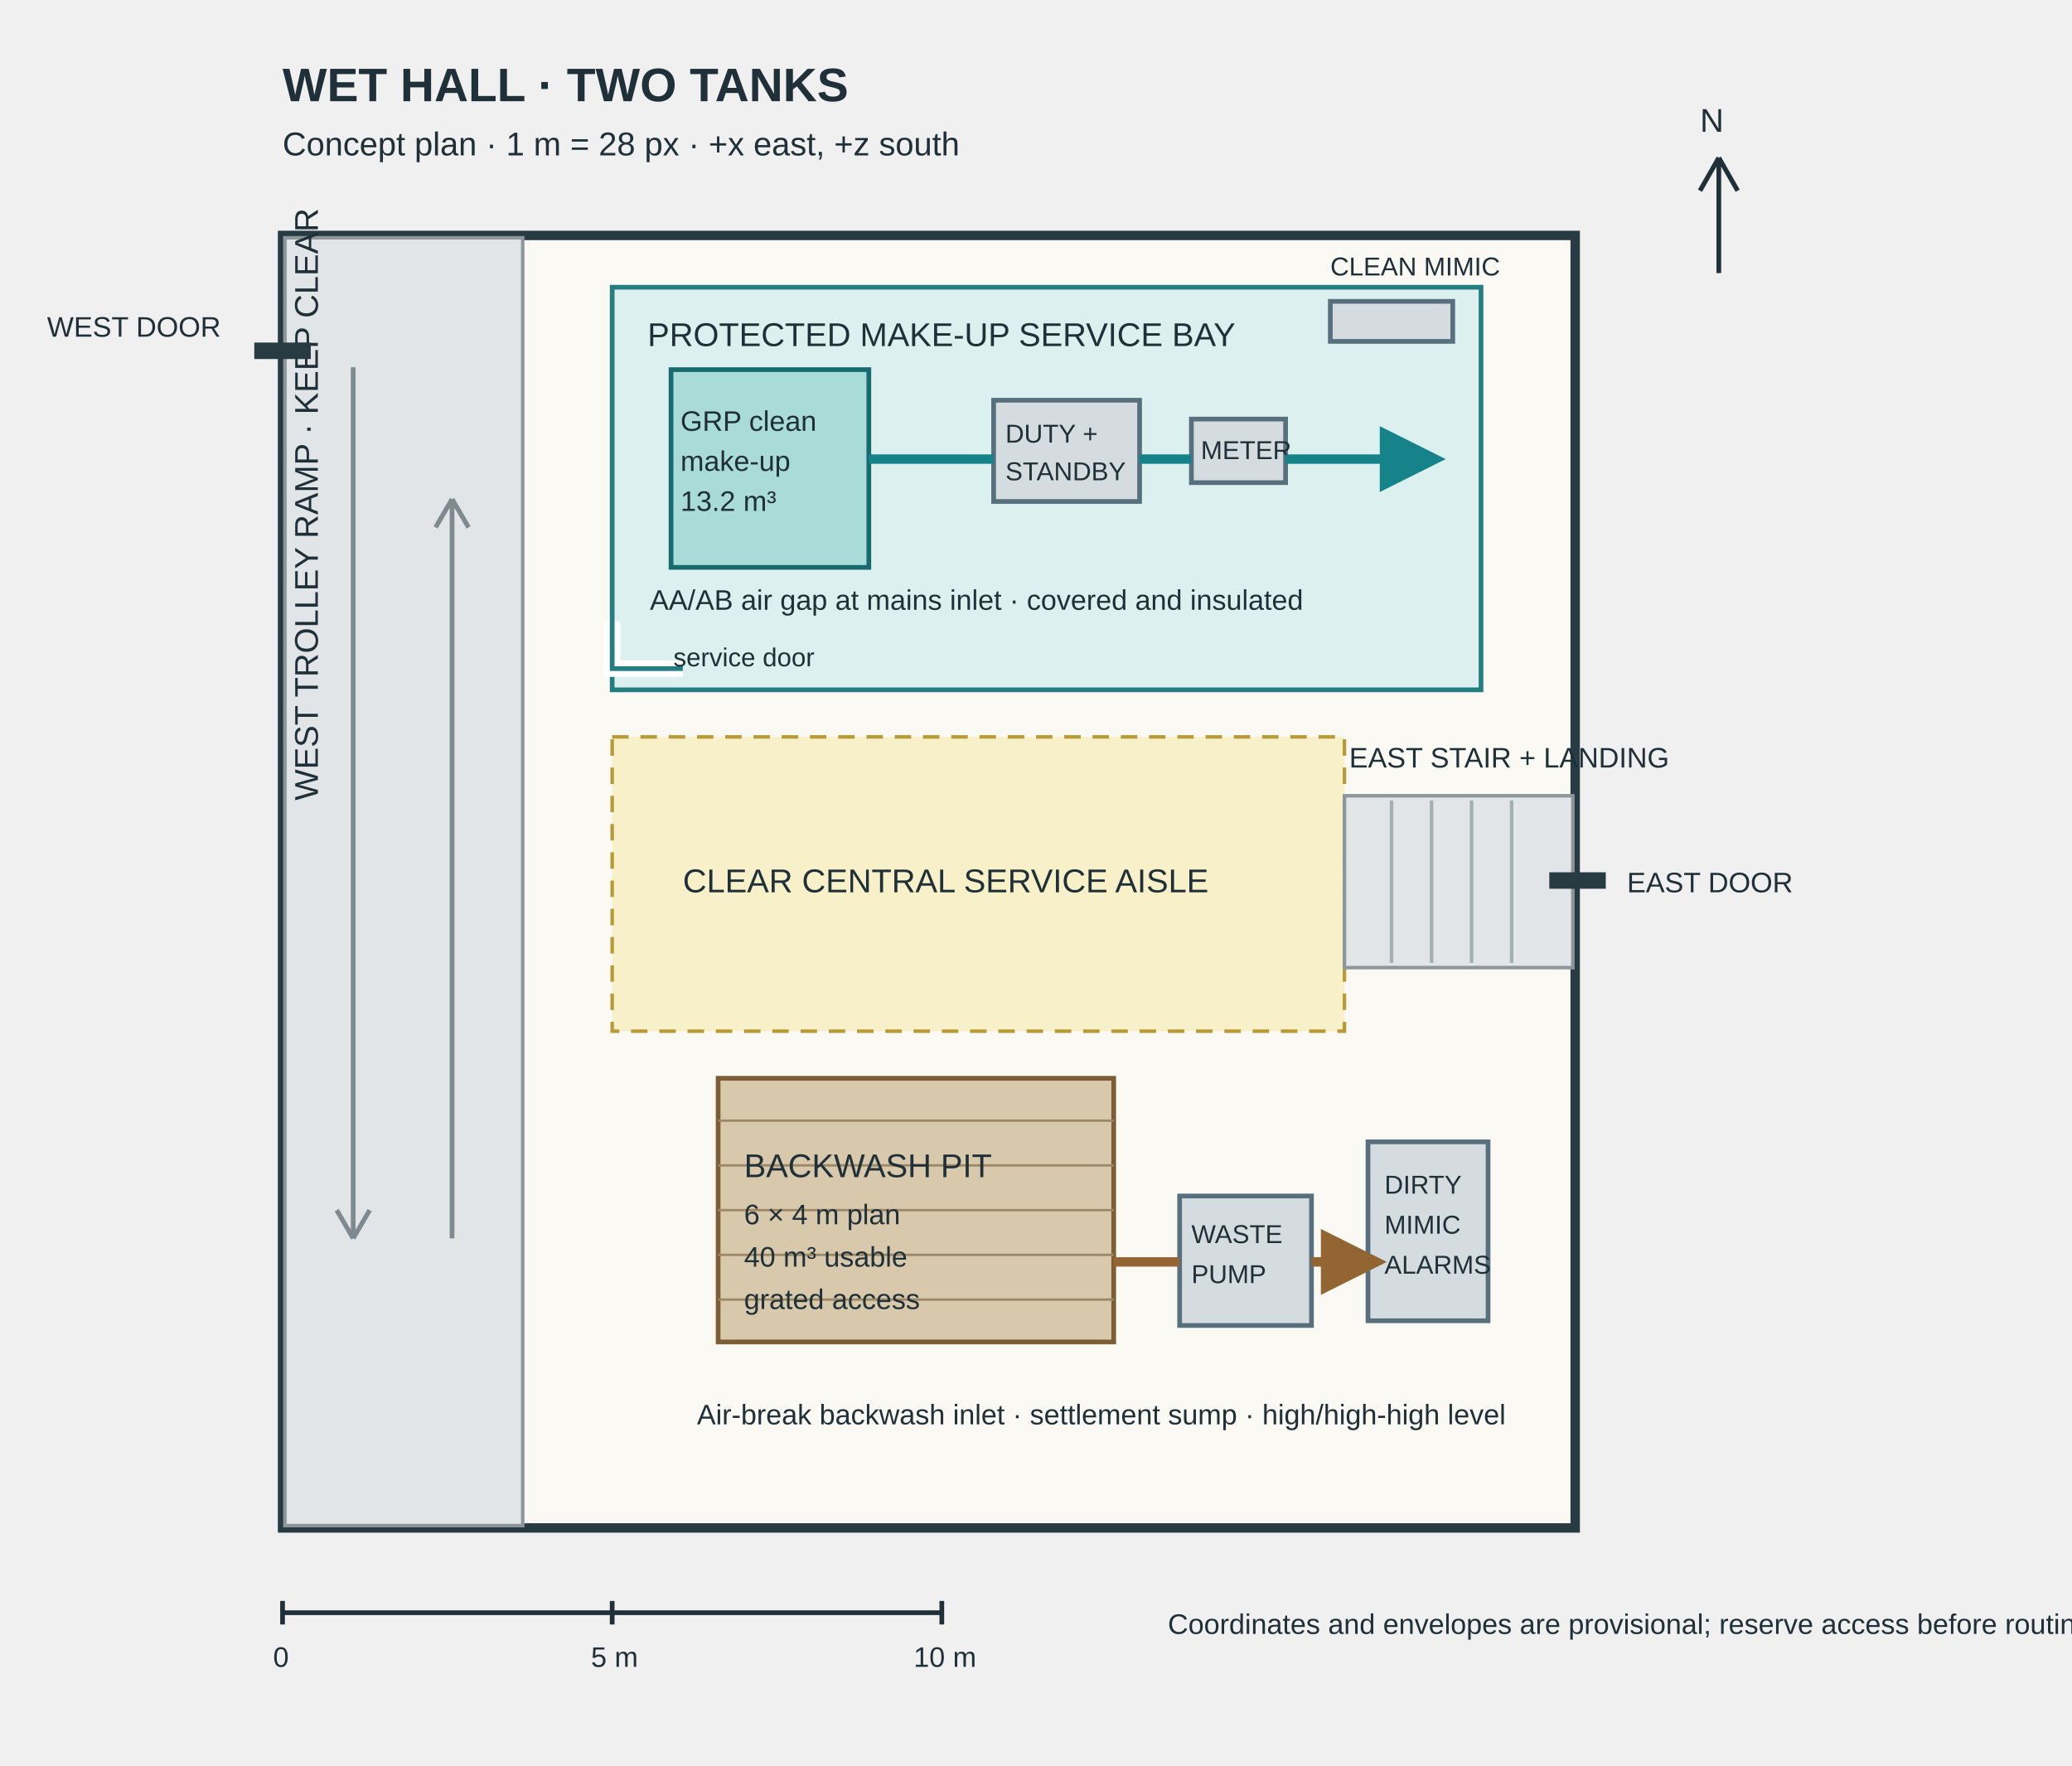
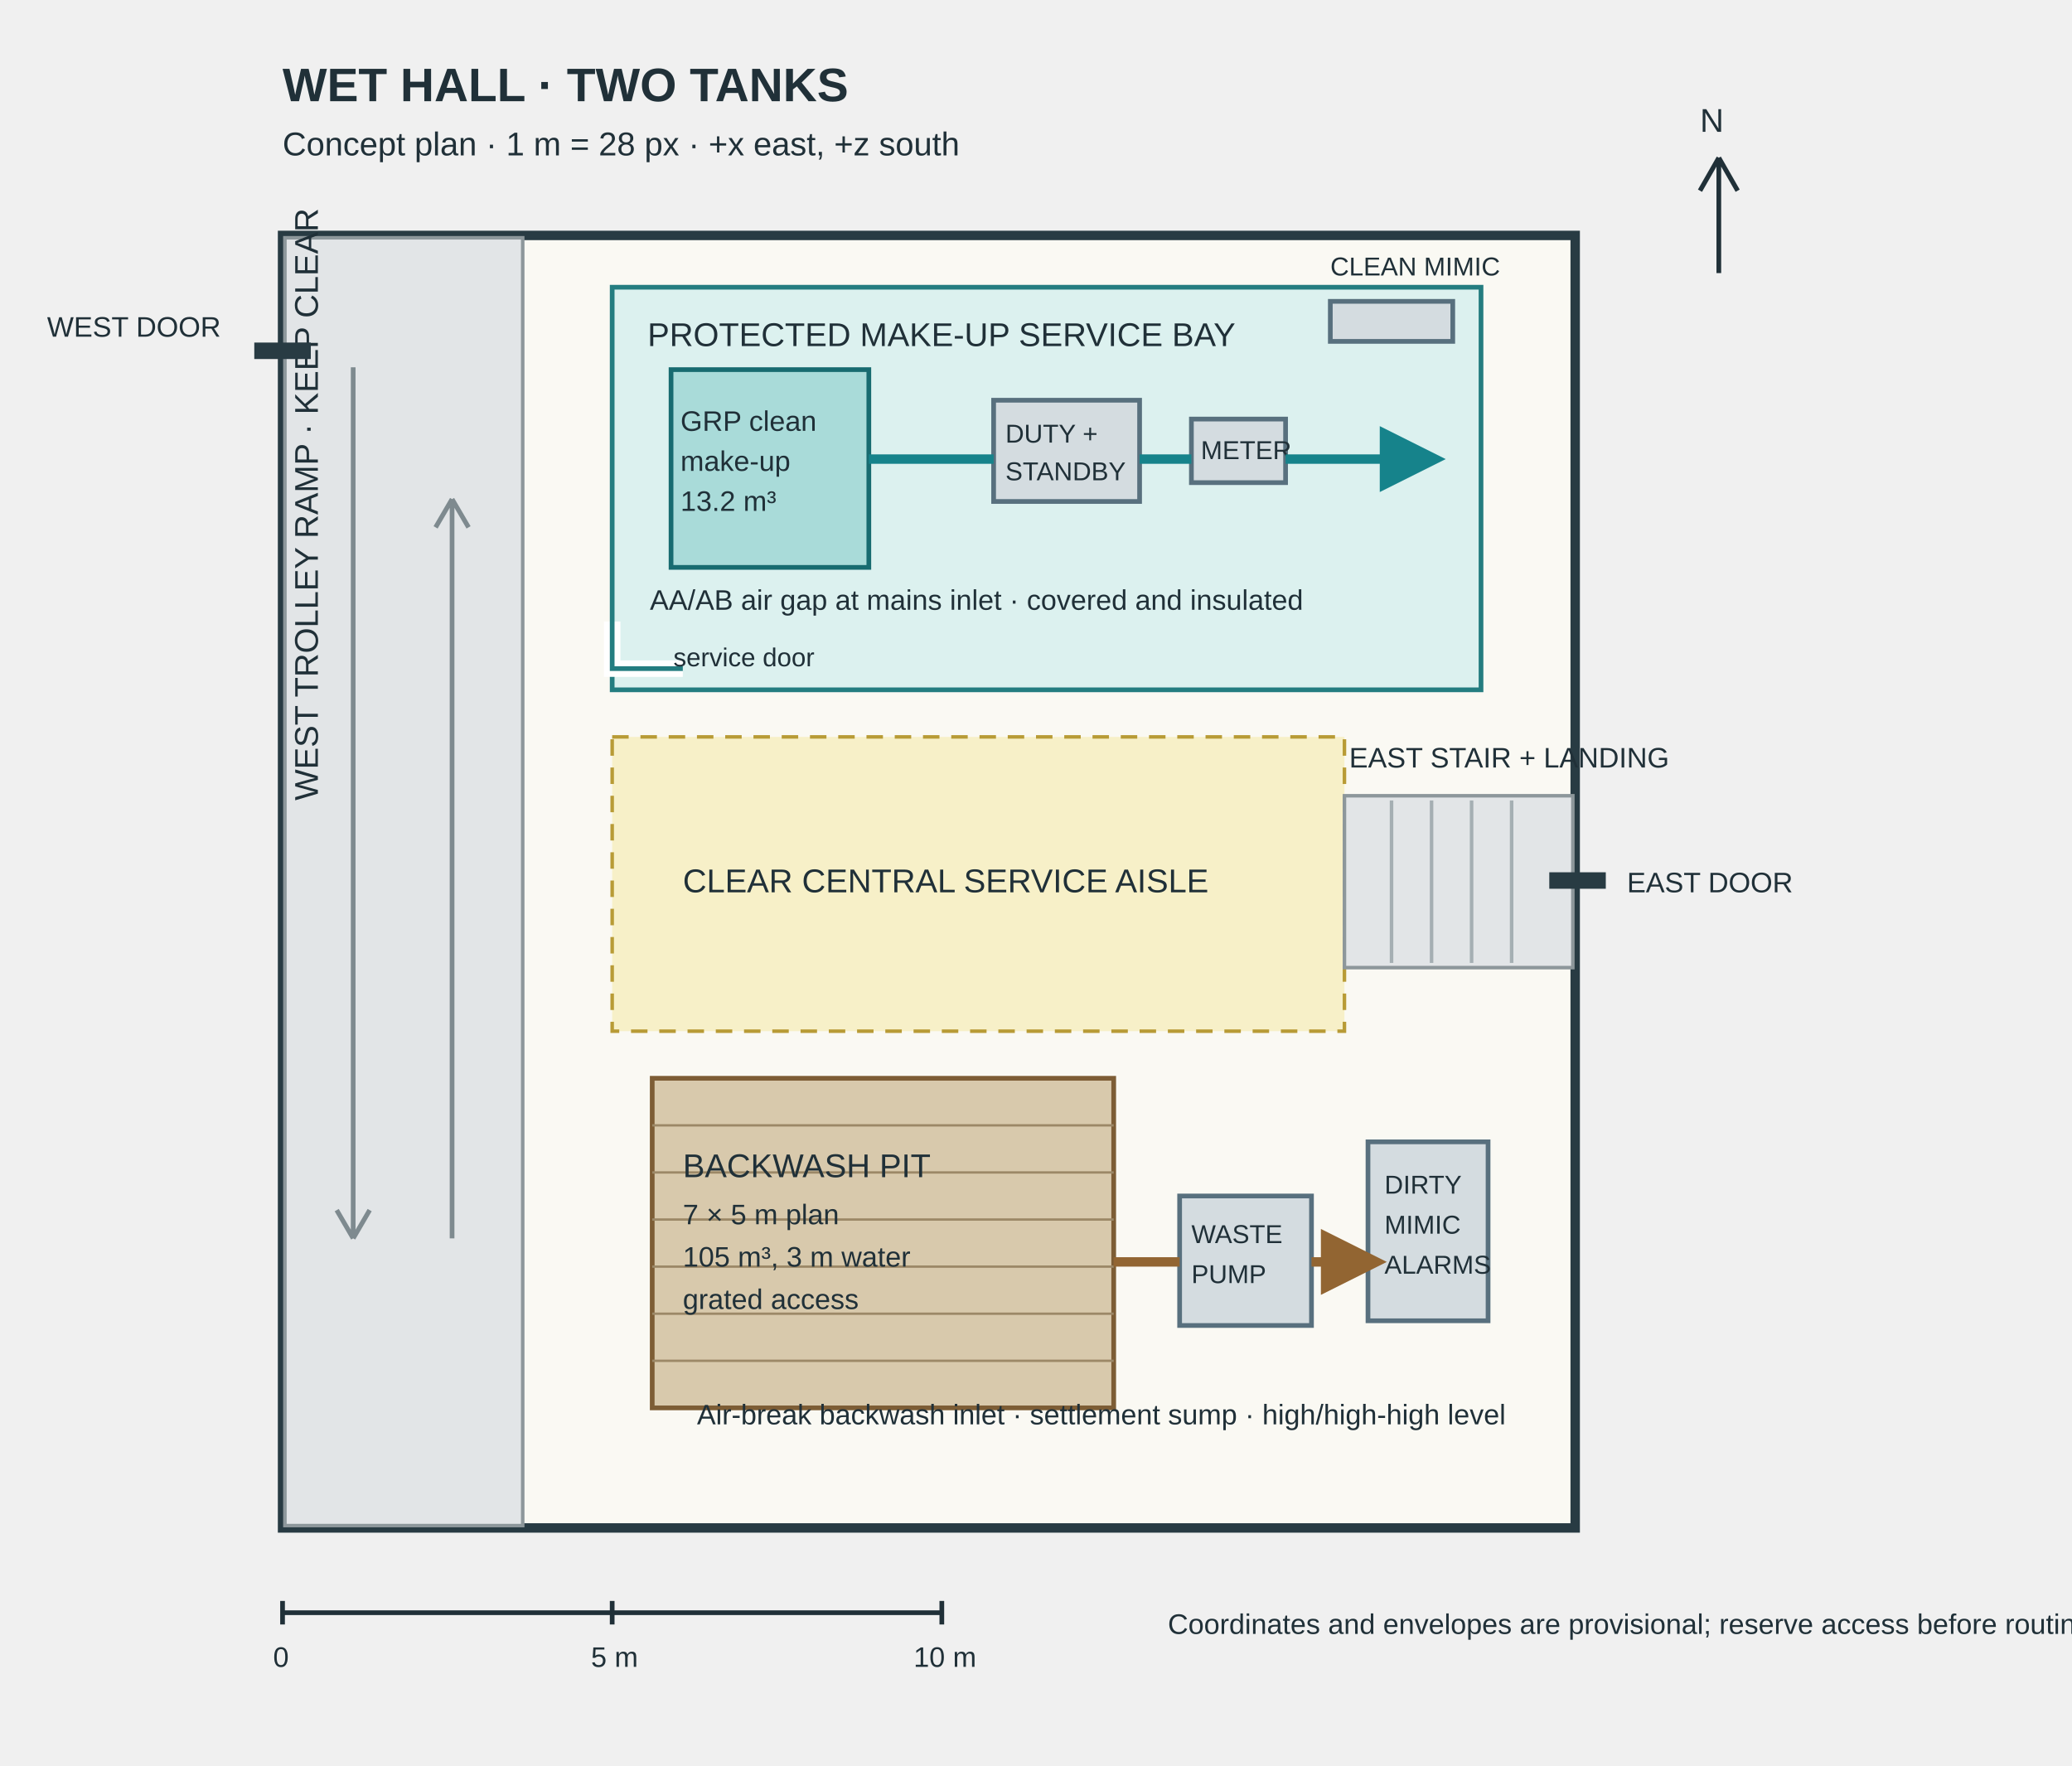
<svg xmlns="http://www.w3.org/2000/svg" viewBox="0 0 880 750" role="img" aria-labelledby="title desc">
  <style>
    text{font:14px Arial,Helvetica,sans-serif;fill:#203038}
    .heading{font:bold 20px Arial,Helvetica,sans-serif}
    .small{font:12px Arial,Helvetica,sans-serif}
    .tiny{font:11px Arial,Helvetica,sans-serif}
    .room{fill:#faf9f3;stroke:#283b43;stroke-width:4}
    .clean{fill:#dcf1ef;stroke:#247d80;stroke-width:2}
    .tank{fill:#a9dbd9;stroke:#176b70;stroke-width:2}
    .waste{fill:#d8c9ac;stroke:#7d5d35;stroke-width:2}
    .machine{fill:#d4dce0;stroke:#58707e;stroke-width:2}
    .route{fill:#e2e5e7;stroke:#8d979b;stroke-width:1.5}
    .path{fill:#f7f0c8;stroke:#b89b36;stroke-width:1.5;stroke-dasharray:7 5}
  </style>
  <text x="120" y="43" class="heading">WET HALL · TWO TANKS</text>
  <text x="120" y="66">Concept plan · 1 m = 28 px · +x east, +z south</text>
  <path d="M730 116v-49m0 0-8 14m8-14 8 14" fill="none" stroke="#203038" stroke-width="2" />
  <text x="722" y="56">N</text>
  <rect class="room" x="120" y="100" width="549" height="549" />
  <rect class="route" x="121" y="101" width="101" height="547" />
  <text x="135" y="340" transform="rotate(-90 135 340)">WEST TROLLEY RAMP · KEEP CLEAR</text>
  <path d="M150 156v370m0 0-7-12m7 12 7-12M192 526V212m0 0-7 12m7-12 7 12" fill="none" stroke="#7e8a8f" stroke-width="2" />
  <rect class="clean" x="260" y="122" width="369" height="171" />
  <text x="275" y="147" font-weight="bold">PROTECTED MAKE-UP SERVICE BAY</text>
  <rect class="tank" x="285" y="157" width="84" height="84" />
  <text x="289" y="183" class="small">GRP clean</text>
  <text x="289" y="200" class="small">make-up</text>
  <text x="289" y="217" class="small">13.2 m³</text>
  <rect class="machine" x="422" y="170" width="62" height="43" />
  <text x="427" y="188" class="tiny">DUTY +</text>
  <text x="427" y="204" class="tiny">STANDBY</text>
  <rect class="machine" x="506" y="178" width="40" height="27" />
  <text x="510" y="195" class="tiny">METER</text>
  <rect class="machine" x="565" y="128" width="52" height="17" />
  <text x="565" y="117" class="tiny">CLEAN MIMIC</text>
  <path d="M369 195h53m62 0h22m40 0h60" fill="none" stroke="#16838b" stroke-width="4" marker-end="url(#arrowClean)" />
  <text x="276" y="259" class="small">AA/AB air gap at mains inlet · covered and insulated</text>
  <path d="M260 264v20h30" fill="none" stroke="#fff" stroke-width="7" />
  <path d="M260 264v20h30" fill="none" stroke="#247d80" stroke-width="2" />
  <text x="286" y="283" class="tiny">service door</text>
  <rect class="path" x="260" y="313" width="311" height="125" />
  <text x="290" y="379" font-weight="bold">CLEAR CENTRAL SERVICE AISLE</text>
  <rect class="route" x="571" y="338" width="97" height="73" />
  <path d="M591 340v69m17-69v69m17-69v69m17-69v69" stroke="#a5afb3" stroke-width="1.5" />
  <text x="573" y="326" class="small">EAST STAIR + LANDING</text>
-   <rect class="waste" x="305" y="458" width="168" height="112" />
-   <path d="M305 476h168m-168 19h168m-168 19h168m-168 19h168m-168 19h168" stroke="#9c8867" stroke-width="1" />
-   <text x="316" y="500" font-weight="bold">BACKWASH PIT</text>
-   <text x="316" y="520" class="small">6 × 4 m plan</text>
-   <text x="316" y="538" class="small">40 m³ usable</text>
-   <text x="316" y="556" class="small">grated access</text>
+   <rect class="waste" x="277" y="458" width="196" height="140" />
+   <path d="M277 478h196m-196 20h196m-196 20h196m-196 20h196m-196 20h196m-196 20h196" stroke="#9c8867" stroke-width="1" />
+   <text x="290" y="500" font-weight="bold">BACKWASH PIT</text>
+   <text x="290" y="520" class="small">7 × 5 m plan</text>
+   <text x="290" y="538" class="small">105 m³, 3 m water</text>
+   <text x="290" y="556" class="small">grated access</text>
  <rect class="machine" x="501" y="508" width="56" height="55" />
  <text x="506" y="528" class="tiny">WASTE</text>
  <text x="506" y="545" class="tiny">PUMP</text>
  <rect class="machine" x="581" y="485" width="51" height="76" />
  <text x="588" y="507" class="tiny">DIRTY</text>
  <text x="588" y="524" class="tiny">MIMIC</text>
  <text x="588" y="541" class="tiny">ALARMS</text>
  <path d="M473 536h28m56 0h24" fill="none" stroke="#926532" stroke-width="4" marker-end="url(#arrowWaste)" />
  <text x="296" y="605" class="small">Air-break backwash inlet · settlement sump · high/high-high level</text>
  <path d="M108 149h24" stroke="#283b43" stroke-width="7" />
  <text x="20" y="143" class="small">WEST DOOR</text>
  <path d="M658 374h24" stroke="#283b43" stroke-width="7" />
  <text x="691" y="379" class="small">EAST DOOR</text>
  <path d="M120 685h280m-280-5v10m140-10v10m140-10v10" stroke="#203038" stroke-width="2" />
  <text x="116" y="708" class="small">0</text>
  <text x="251" y="708" class="small">5 m</text>
  <text x="388" y="708" class="small">10 m</text>
  <text x="496" y="694" class="small">Coordinates and envelopes are provisional; reserve access before routing pipes.</text>
  <defs>
    <marker id="arrowClean" markerWidth="7" markerHeight="7" refX="5" refY="3.5" orient="auto">
      <path d="M0 0 7 3.5 0 7" fill="#16838b" />
    </marker>
    <marker id="arrowWaste" markerWidth="7" markerHeight="7" refX="5" refY="3.5" orient="auto">
      <path d="M0 0 7 3.5 0 7" fill="#926532" />
    </marker>
  </defs>
</svg>
